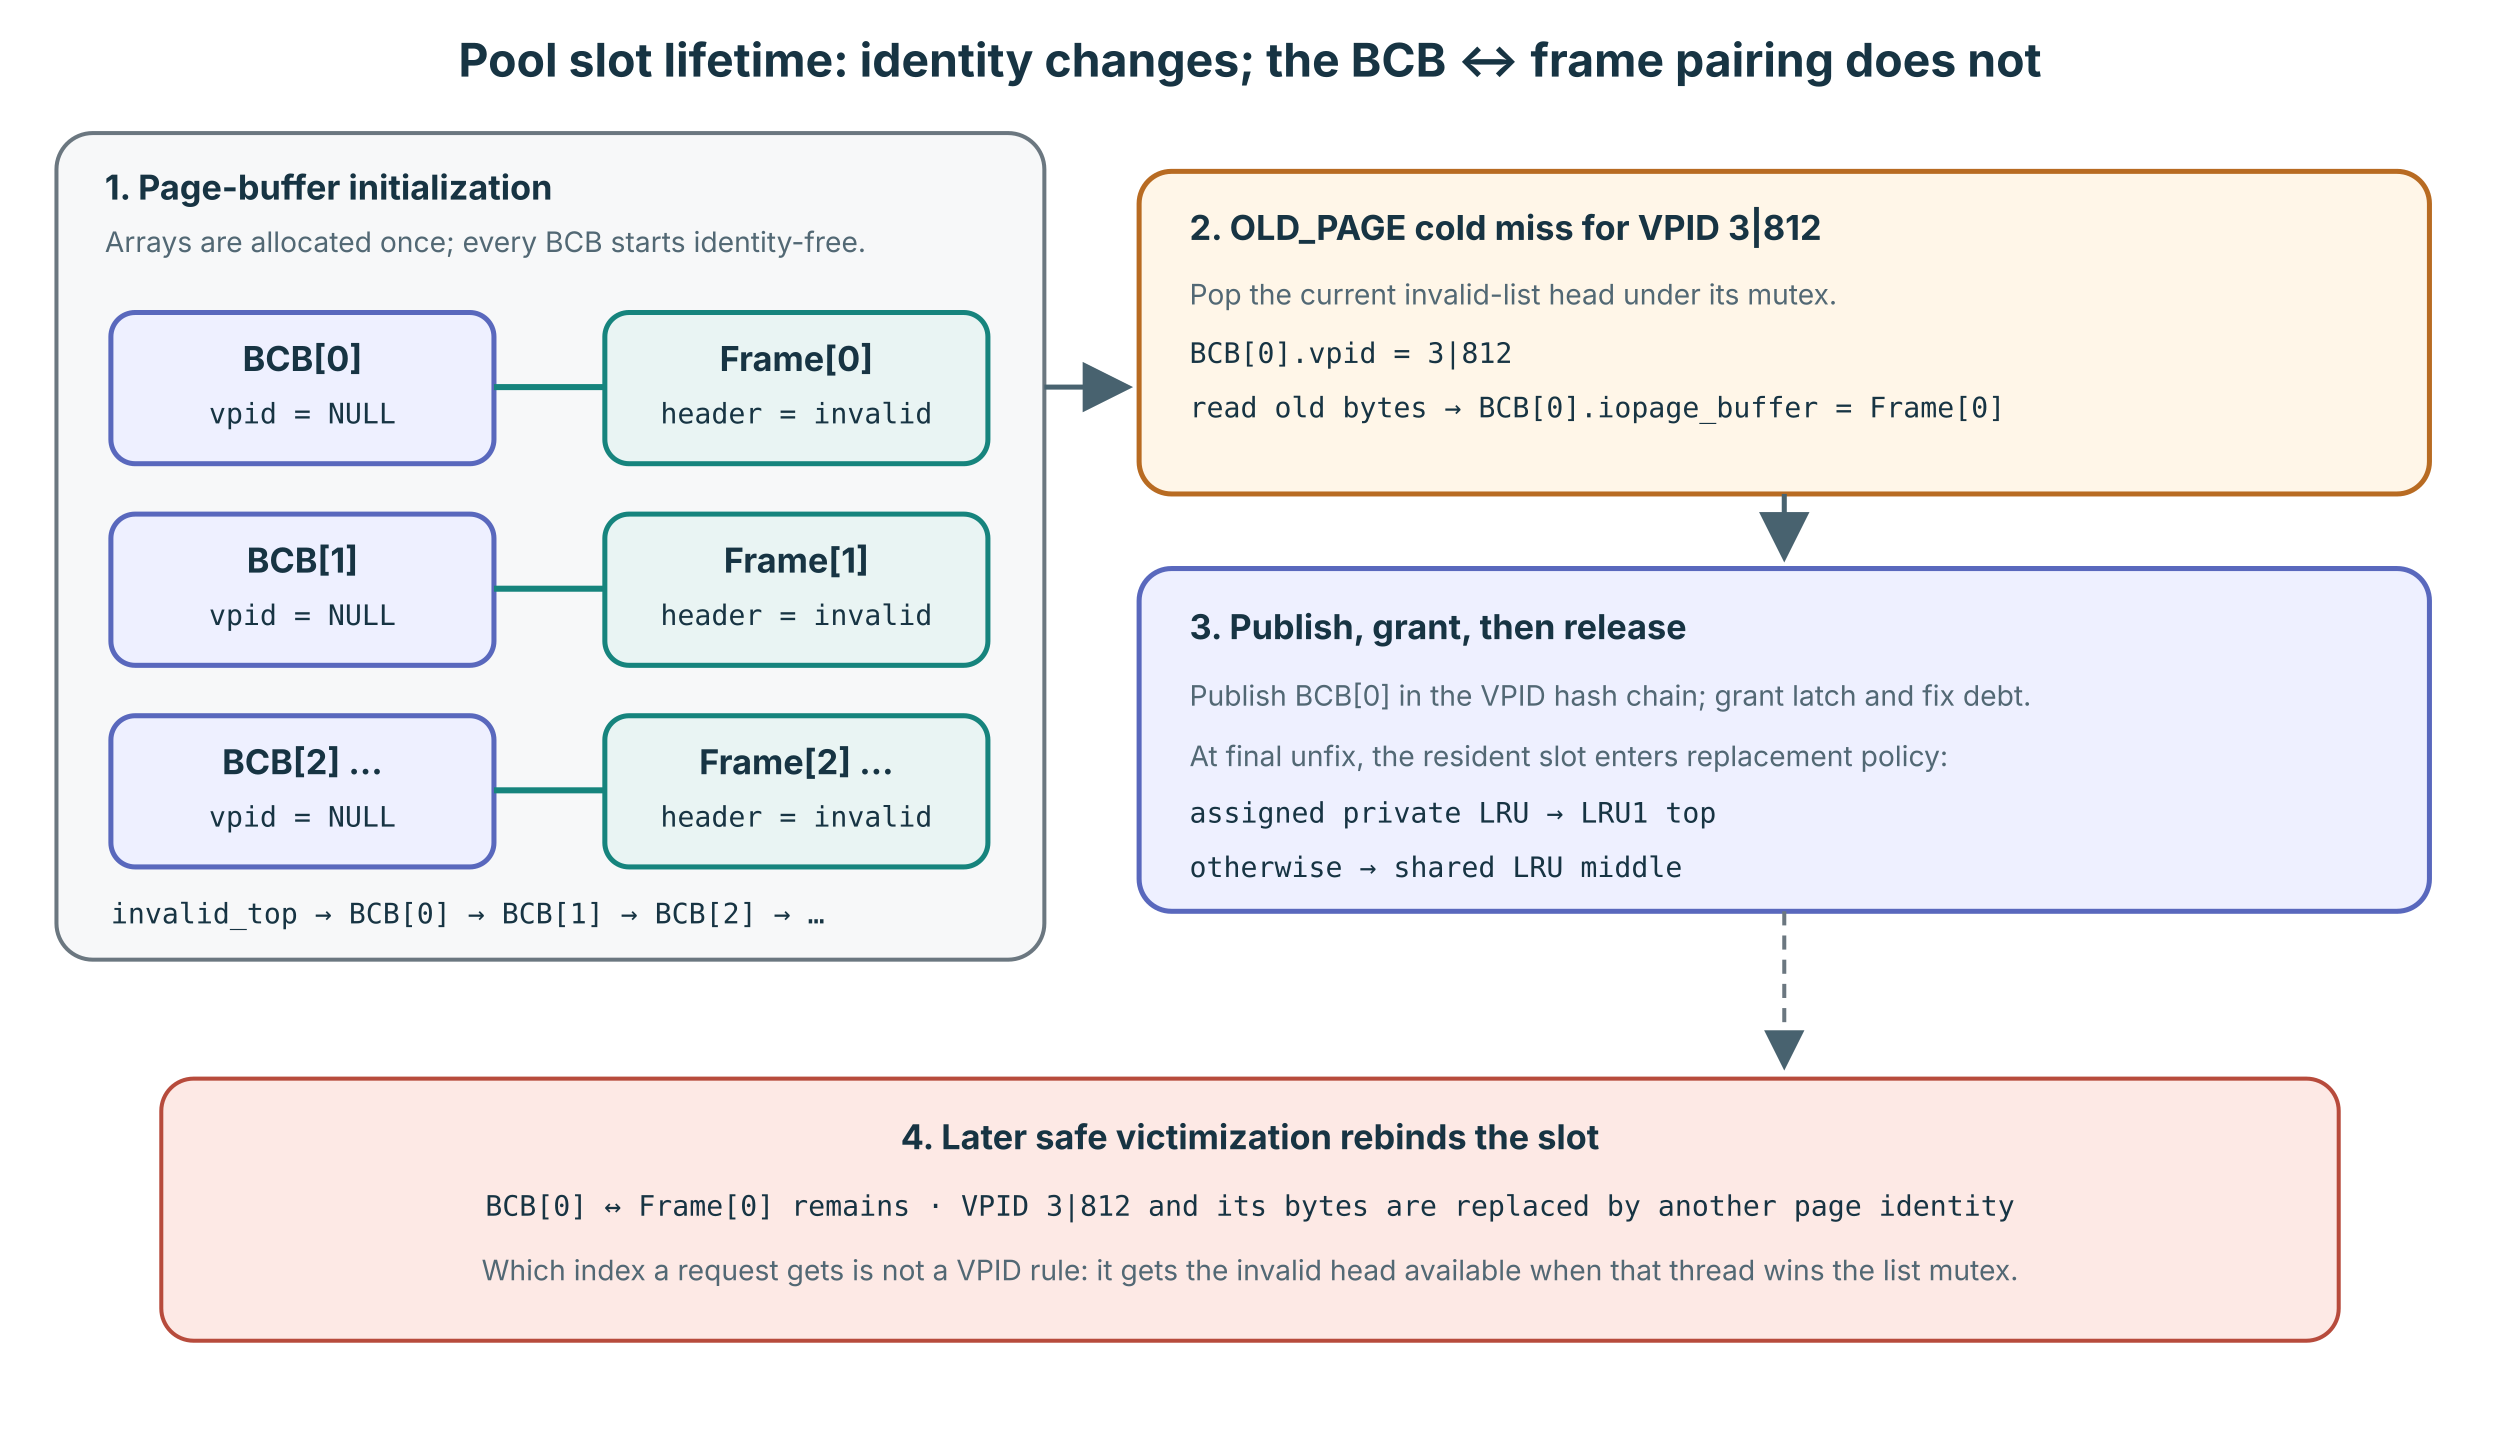
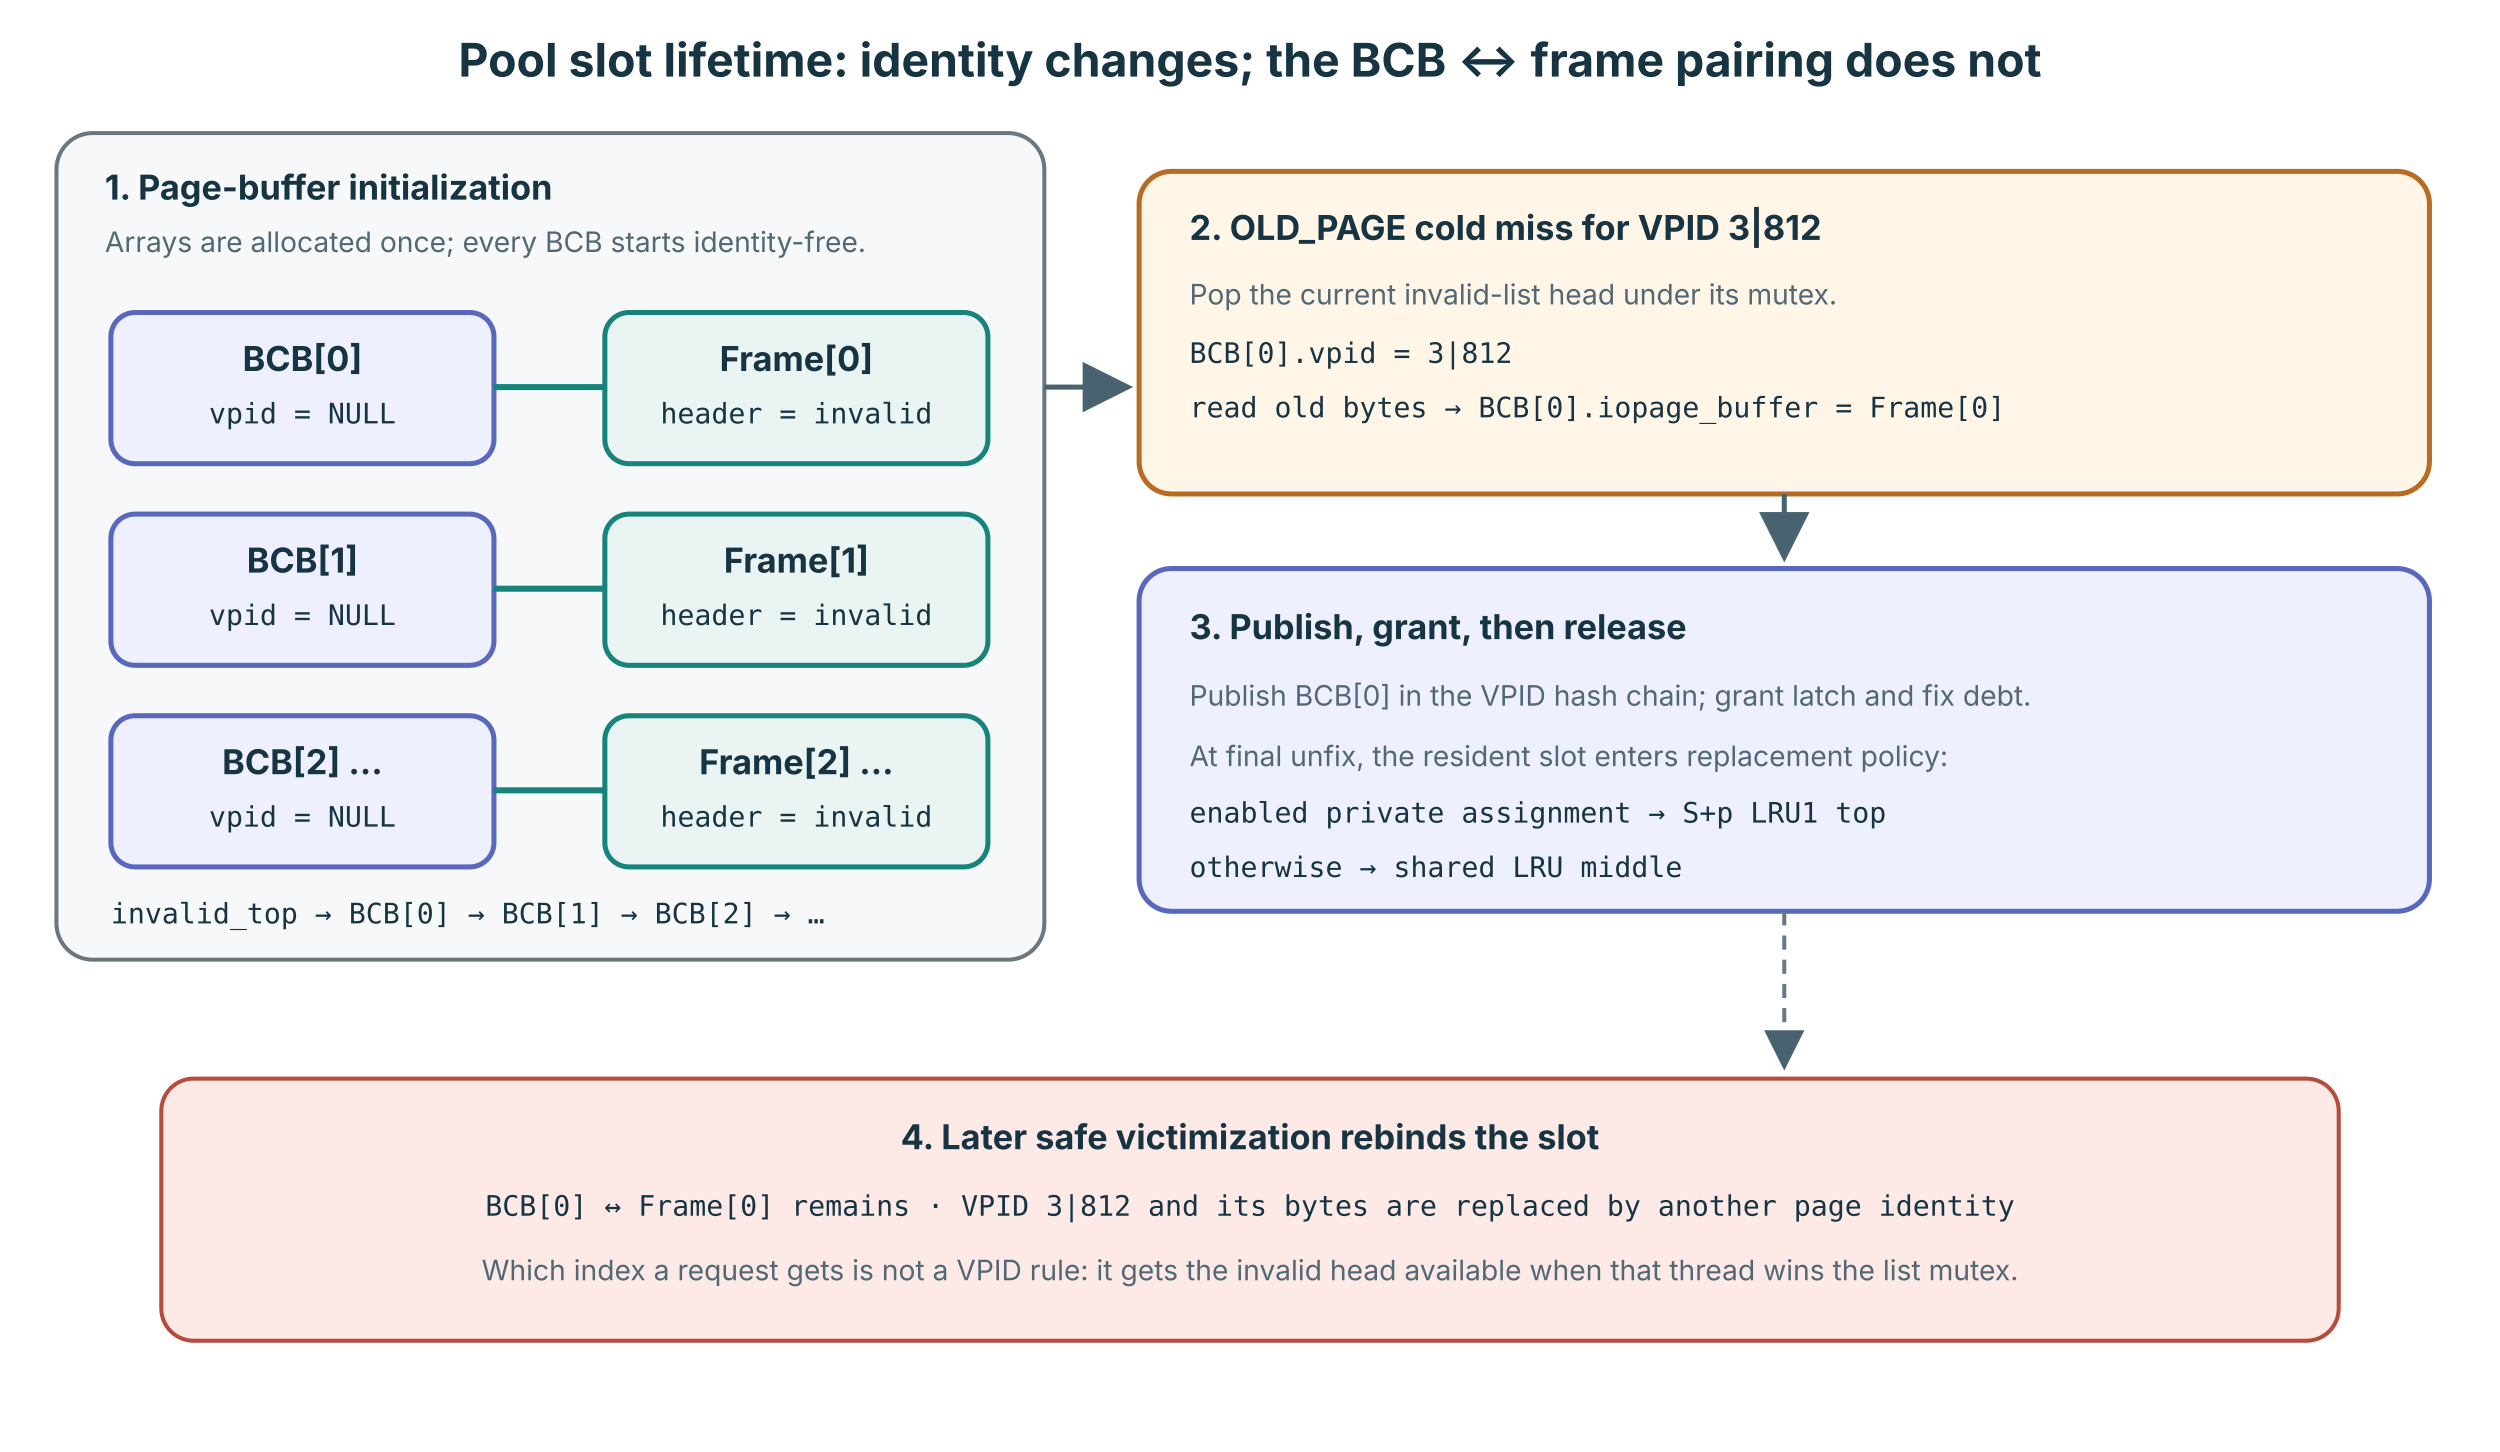
<svg xmlns="http://www.w3.org/2000/svg" width="1240" height="720" viewBox="0 0 1240 720" role="img" aria-labelledby="title desc">
  <defs>
    <marker id="arrow" markerWidth="10" markerHeight="10" refX="8" refY="5" orient="auto">
      <path d="M0,0 L10,5 L0,10 z" fill="#48626f" />
    </marker>
    <style>
      .pool{fill:#f7f8f9;stroke:#6b7780;stroke-width:2}.bcb{fill:#eef0ff;stroke:#5968bd;stroke-width:2.5}.frame{fill:#e9f4f3;stroke:#16847d;stroke-width:2.5}.action{fill:#fff6e8;stroke:#b86b22;stroke-width:2.5}.done{fill:#fde9e5;stroke:#b74b3c;stroke-width:2}.t{font:700 23px Inter,Arial,sans-serif;fill:#173443}.h{font:700 17px Inter,Arial,sans-serif;fill:#173443}.s{font:14px Inter,Arial,sans-serif;fill:#526874}.tiny{font:13px Inter,Arial,sans-serif;fill:#526874}.code{font:14px ui-monospace,SFMono-Regular,Consolas,monospace;fill:#173443}.line{fill:none;stroke:#48626f;stroke-width:2.5;marker-end:url(#arrow)}.pair{fill:none;stroke:#16847d;stroke-width:3}.dash{fill:none;stroke:#6b7780;stroke-width:2;stroke-dasharray:7 5;marker-end:url(#arrow)}
    </style>
  </defs>
  <text x="620" y="38" text-anchor="middle" class="t">Pool slot lifetime: identity changes; the BCB ↔ frame pairing does not</text>
  <rect x="28" y="66" rx="18" width="490" height="410" class="pool" />
  <text x="52" y="99" class="h">1. Page-buffer initialization</text>
  <text x="52" y="125" class="s">Arrays are allocated once; every BCB starts identity-free.</text>
  <rect x="55" y="155" rx="12" width="190" height="75" class="bcb" />
  <text x="150" y="184" text-anchor="middle" class="h">BCB[0]</text>
  <text x="150" y="210" text-anchor="middle" class="code">vpid = NULL</text>
  <rect x="300" y="155" rx="12" width="190" height="75" class="frame" />
  <text x="395" y="184" text-anchor="middle" class="h">Frame[0]</text>
  <text x="395" y="210" text-anchor="middle" class="code">header = invalid</text>
  <path d="M245 192 H300" class="pair" />
  <rect x="55" y="255" rx="12" width="190" height="75" class="bcb" />
  <text x="150" y="284" text-anchor="middle" class="h">BCB[1]</text>
  <text x="150" y="310" text-anchor="middle" class="code">vpid = NULL</text>
  <rect x="300" y="255" rx="12" width="190" height="75" class="frame" />
  <text x="395" y="284" text-anchor="middle" class="h">Frame[1]</text>
  <text x="395" y="310" text-anchor="middle" class="code">header = invalid</text>
  <path d="M245 292 H300" class="pair" />
  <rect x="55" y="355" rx="12" width="190" height="75" class="bcb" />
  <text x="150" y="384" text-anchor="middle" class="h">BCB[2] …</text>
  <text x="150" y="410" text-anchor="middle" class="code">vpid = NULL</text>
  <rect x="300" y="355" rx="12" width="190" height="75" class="frame" />
  <text x="395" y="384" text-anchor="middle" class="h">Frame[2] …</text>
  <text x="395" y="410" text-anchor="middle" class="code">header = invalid</text>
  <path d="M245 392 H300" class="pair" />
  <text x="55" y="458" class="code">invalid_top → BCB[0] → BCB[1] → BCB[2] → …</text>
  <rect x="565" y="85" rx="16" width="640" height="160" class="action" />
  <text x="590" y="119" class="h">2. OLD_PAGE cold miss for VPID 3|812</text>
  <text x="590" y="151" class="s">Pop the current invalid-list head under its mutex.</text>
  <text x="590" y="180" class="code">BCB[0].vpid = 3|812</text>
  <text x="590" y="207" class="code">read old bytes → BCB[0].iopage_buffer = Frame[0]</text>
  <path d="M518 192 H557" class="line" />
  <rect x="565" y="282" rx="16" width="640" height="170" class="bcb" />
  <text x="590" y="317" class="h">3. Publish, grant, then release</text>
  <text x="590" y="350" class="s">Publish BCB[0] in the VPID hash chain; grant latch and fix debt.</text>
  <text x="590" y="380" class="s">At final unfix, the resident slot enters replacement policy:</text>
-   <text x="590" y="408" class="code">assigned private LRU → LRU1 top</text>
+   <text x="590" y="408" class="code">enabled private assignment → S+p LRU1 top</text>
  <text x="590" y="435" class="code">otherwise → shared LRU middle</text>
  <path d="M885 245 V274" class="line" />
  <rect x="80" y="535" rx="16" width="1080" height="130" class="done" />
  <text x="620" y="570" text-anchor="middle" class="h">4. Later safe victimization rebinds the slot</text>
  <text x="620" y="603" text-anchor="middle" class="code">BCB[0] ↔ Frame[0] remains · VPID 3|812 and its bytes are replaced by another page identity</text>
  <text x="620" y="635" text-anchor="middle" class="s">Which index a request gets is not a VPID rule: it gets the invalid head available when that thread wins the list mutex.</text>
  <path d="M885 452 V527" class="dash" />
</svg>
